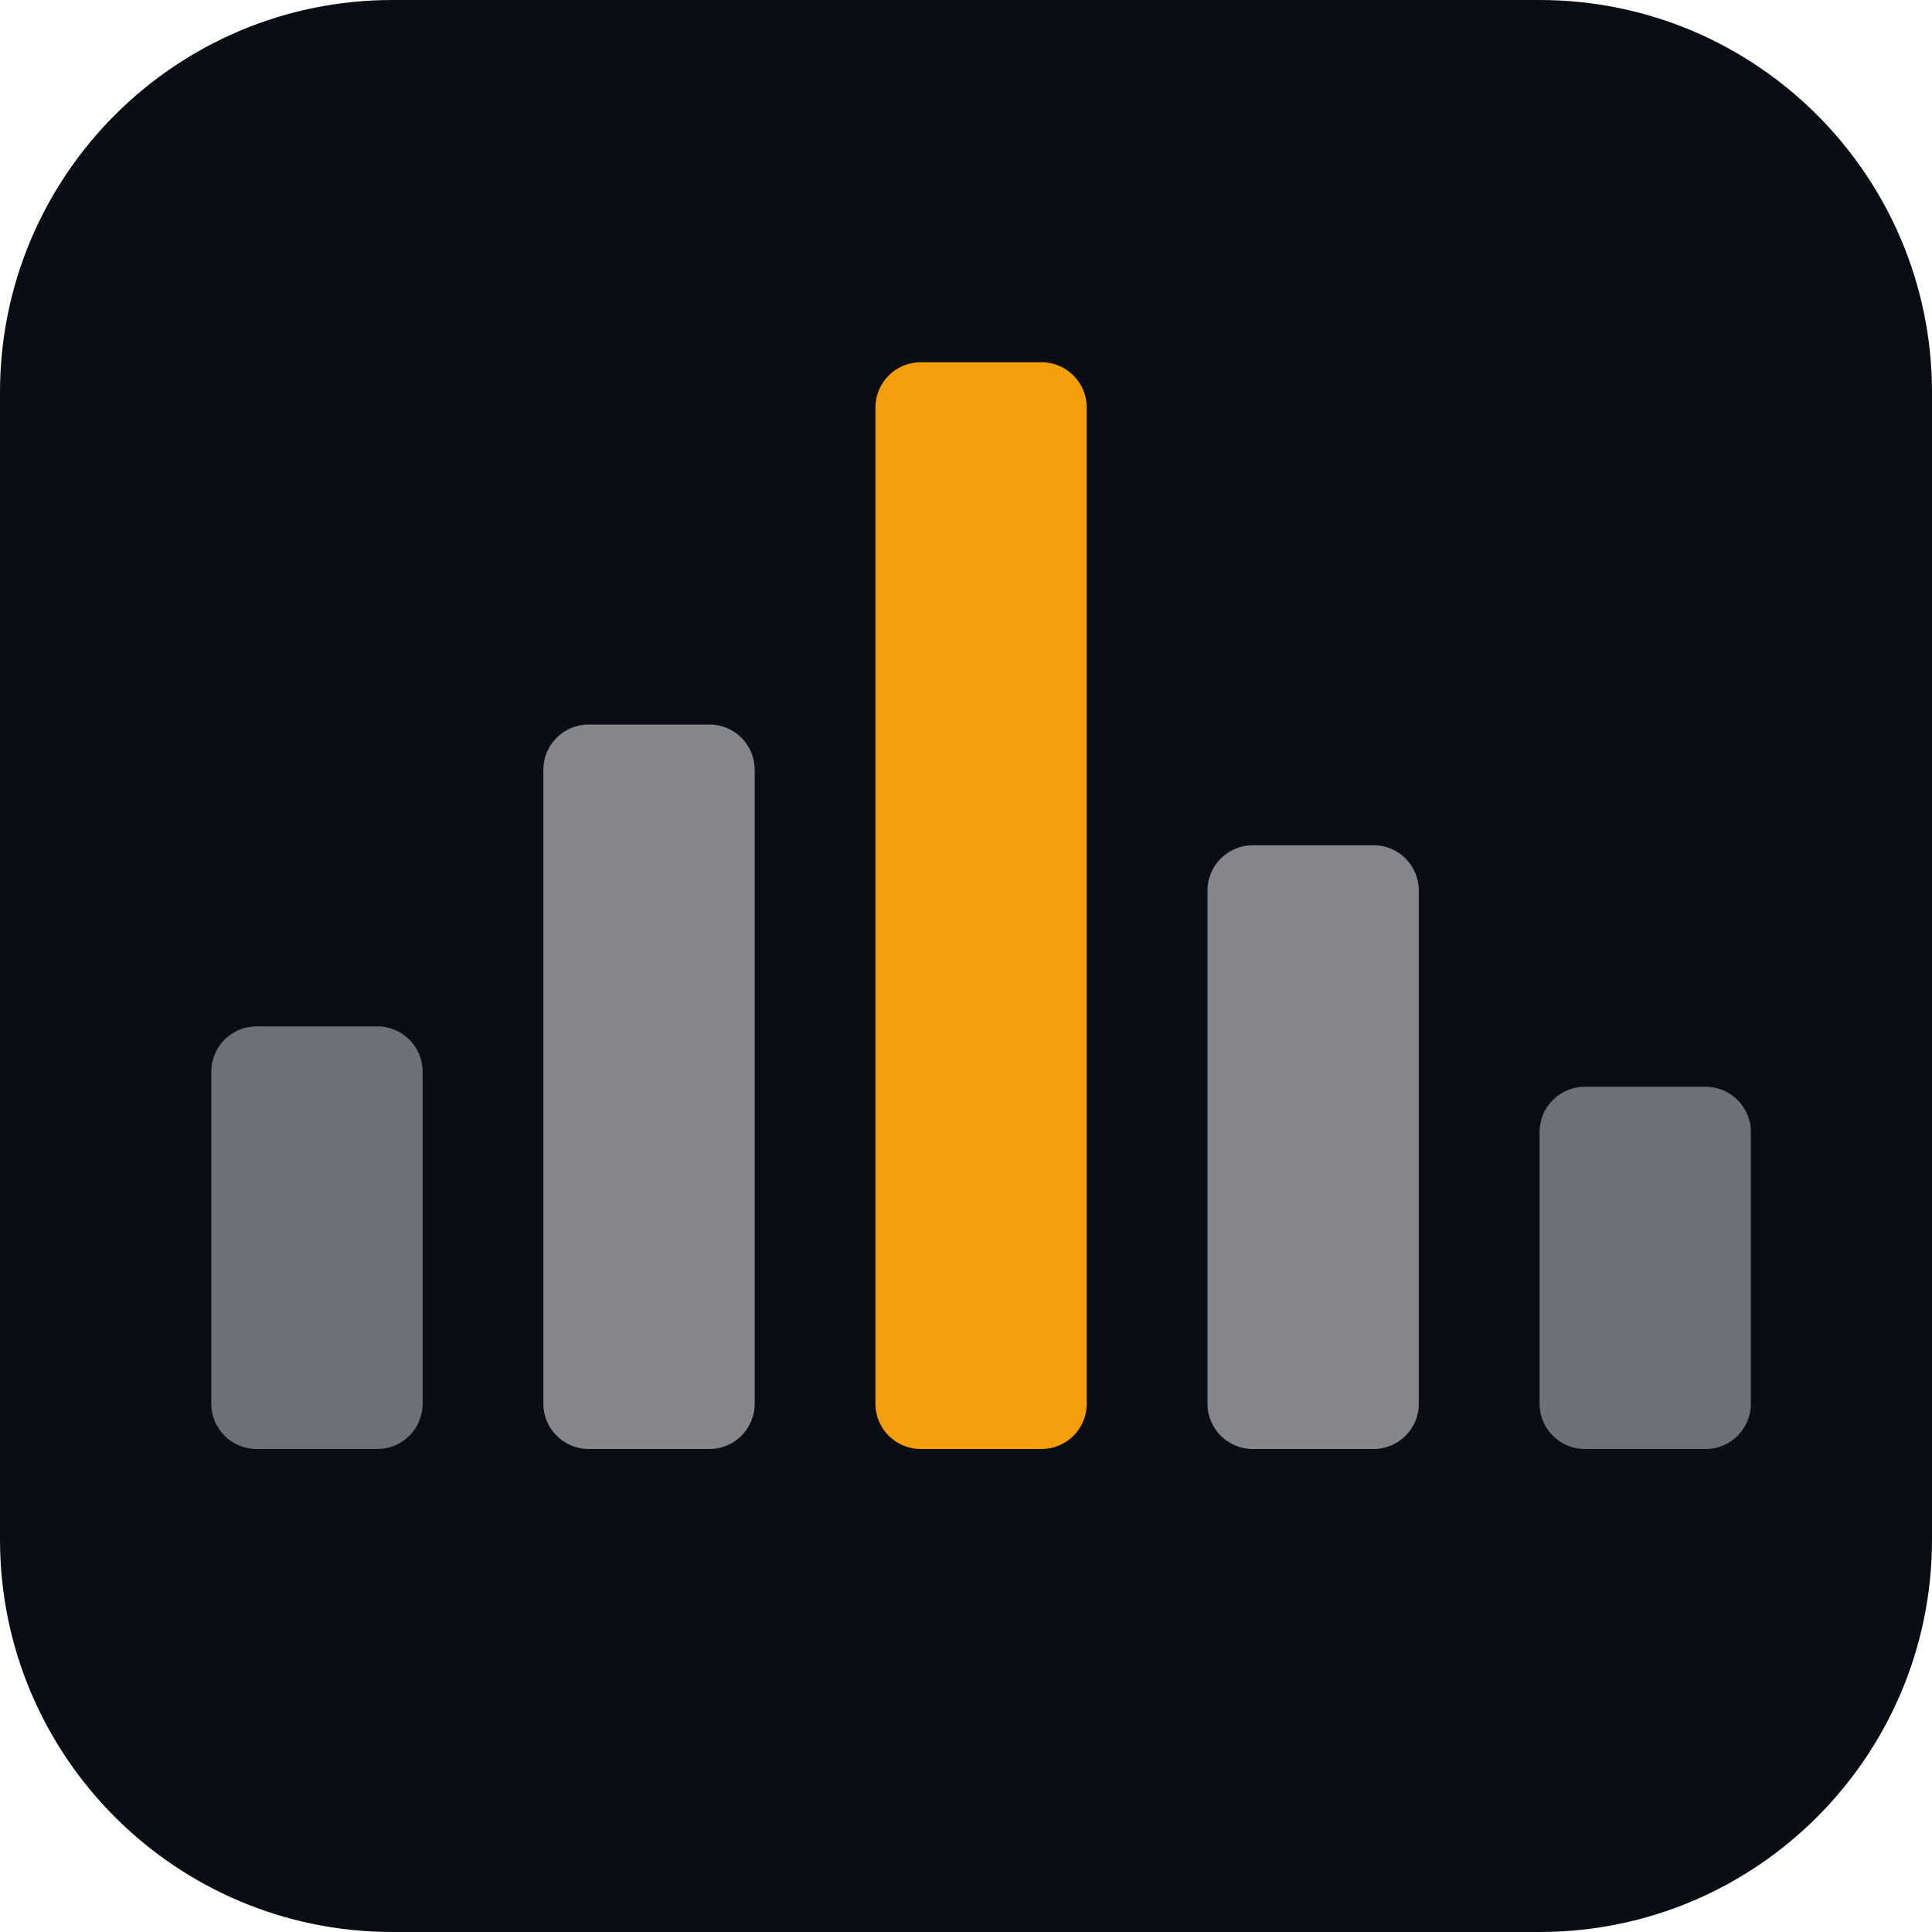
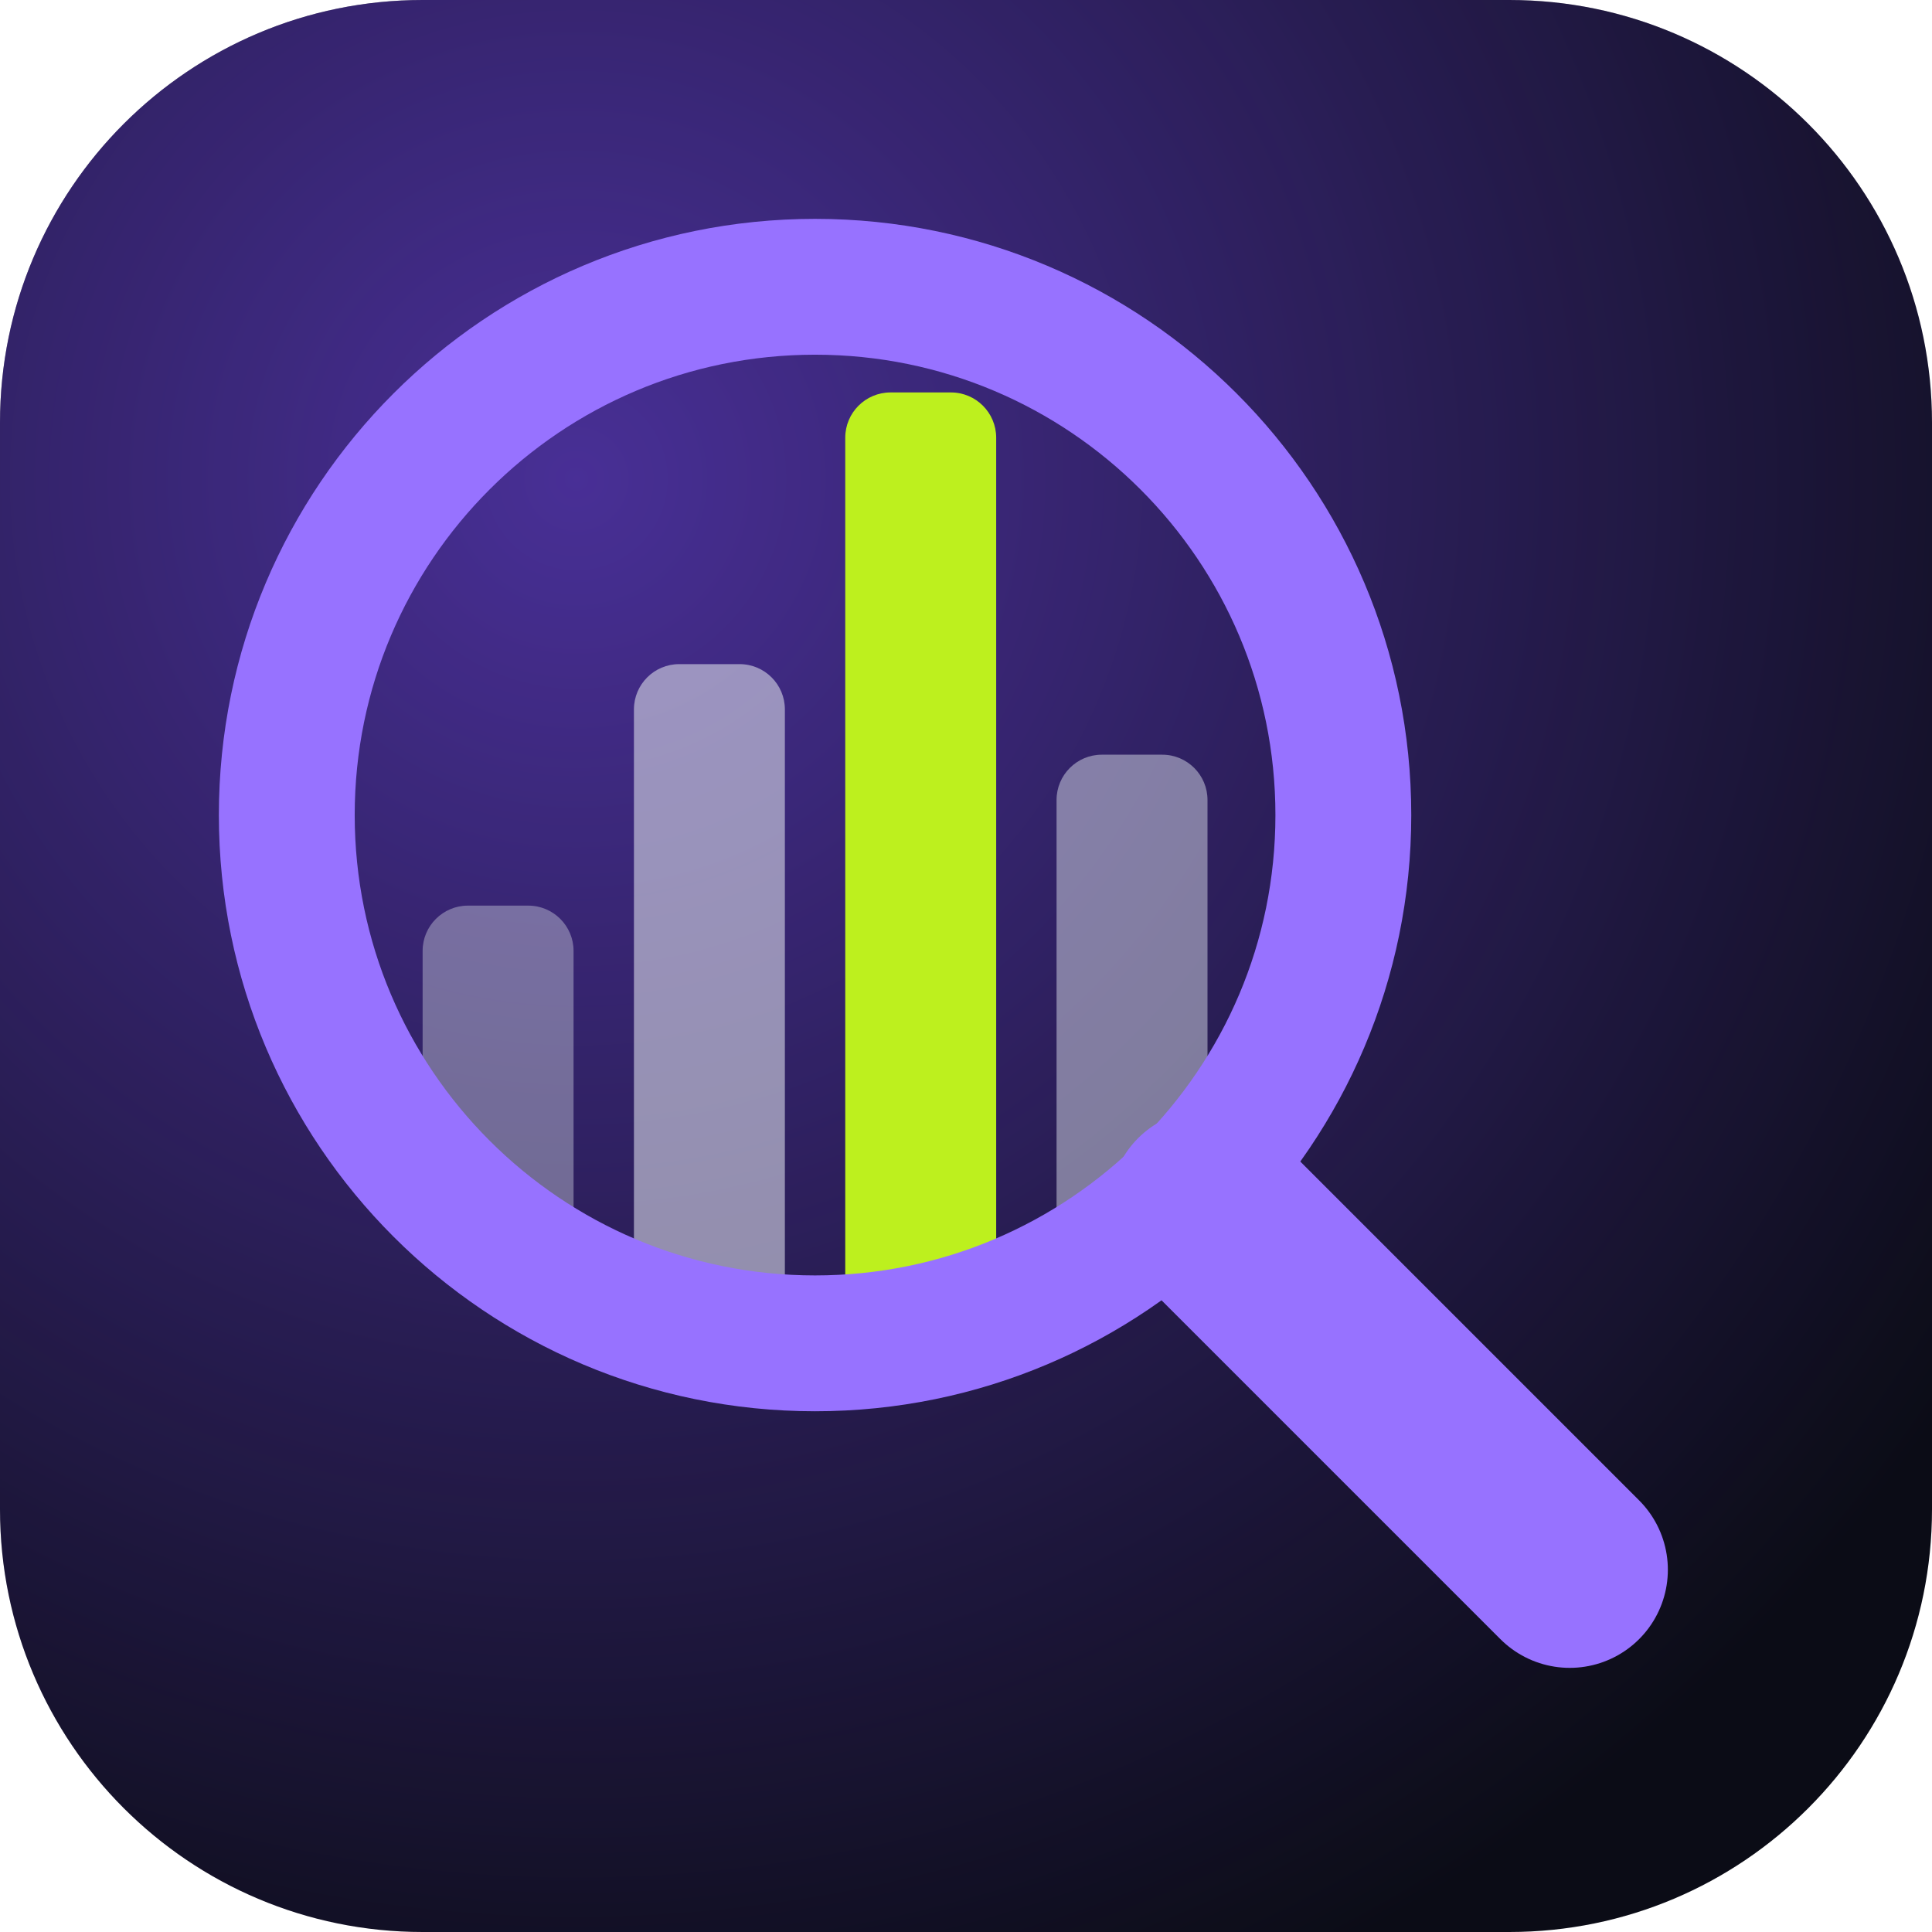
<svg xmlns="http://www.w3.org/2000/svg" viewBox="0 0 64 64">
-   <rect width="64" height="64" rx="13" fill="#0a0d14" />
-   <g>
-     <rect x="7" y="34" width="7" height="14" rx="1.5" fill="#e7e9ee" opacity="0.45" />
-     <rect x="18" y="24" width="7" height="24" rx="1.5" fill="#e7e9ee" opacity="0.55" />
-     <rect x="29" y="12" width="7" height="36" rx="1.5" fill="#f59e0b" />
-     <rect x="40" y="28" width="7" height="20" rx="1.5" fill="#e7e9ee" opacity="0.55" />
-     <rect x="51" y="36" width="7" height="12" rx="1.5" fill="#e7e9ee" opacity="0.45" />
+   <defs>
+     <radialGradient id="haze" cx="0.3" cy="0.25" r="0.85">
+       <stop offset="0" stop-color="#7b4cff" stop-opacity="0.55" />
+       <stop offset="1" stop-color="#7b4cff" stop-opacity="0" />
+     </radialGradient>
+     <clipPath id="lens">
+       <circle cx="27" cy="27" r="16" />
+     </clipPath>
+   </defs>
+   <rect width="64" height="64" rx="14" fill="#0b0c16" />
+   <rect width="64" height="64" rx="14" fill="url(#haze)" />
+   <g clip-path="url(#lens)">
+     <rect x="14" y="30" width="5" height="16" rx="1.5" fill="#d8dbe7" opacity="0.4" />
+     <rect x="21" y="22" width="5" height="24" rx="1.5" fill="#d8dbe7" opacity="0.6" />
+     <rect x="28" y="13" width="5" height="33" rx="1.5" fill="#bdf01e" />
+     <rect x="35" y="25" width="5" height="21" rx="1.5" fill="#d8dbe7" opacity="0.5" />
  </g>
+   <circle cx="27" cy="27" r="17.5" fill="none" stroke="#9772ff" stroke-width="4.5" />
+   <line x1="40" y1="40" x2="52" y2="52" stroke="#9772ff" stroke-width="6.5" stroke-linecap="round" />
</svg>
